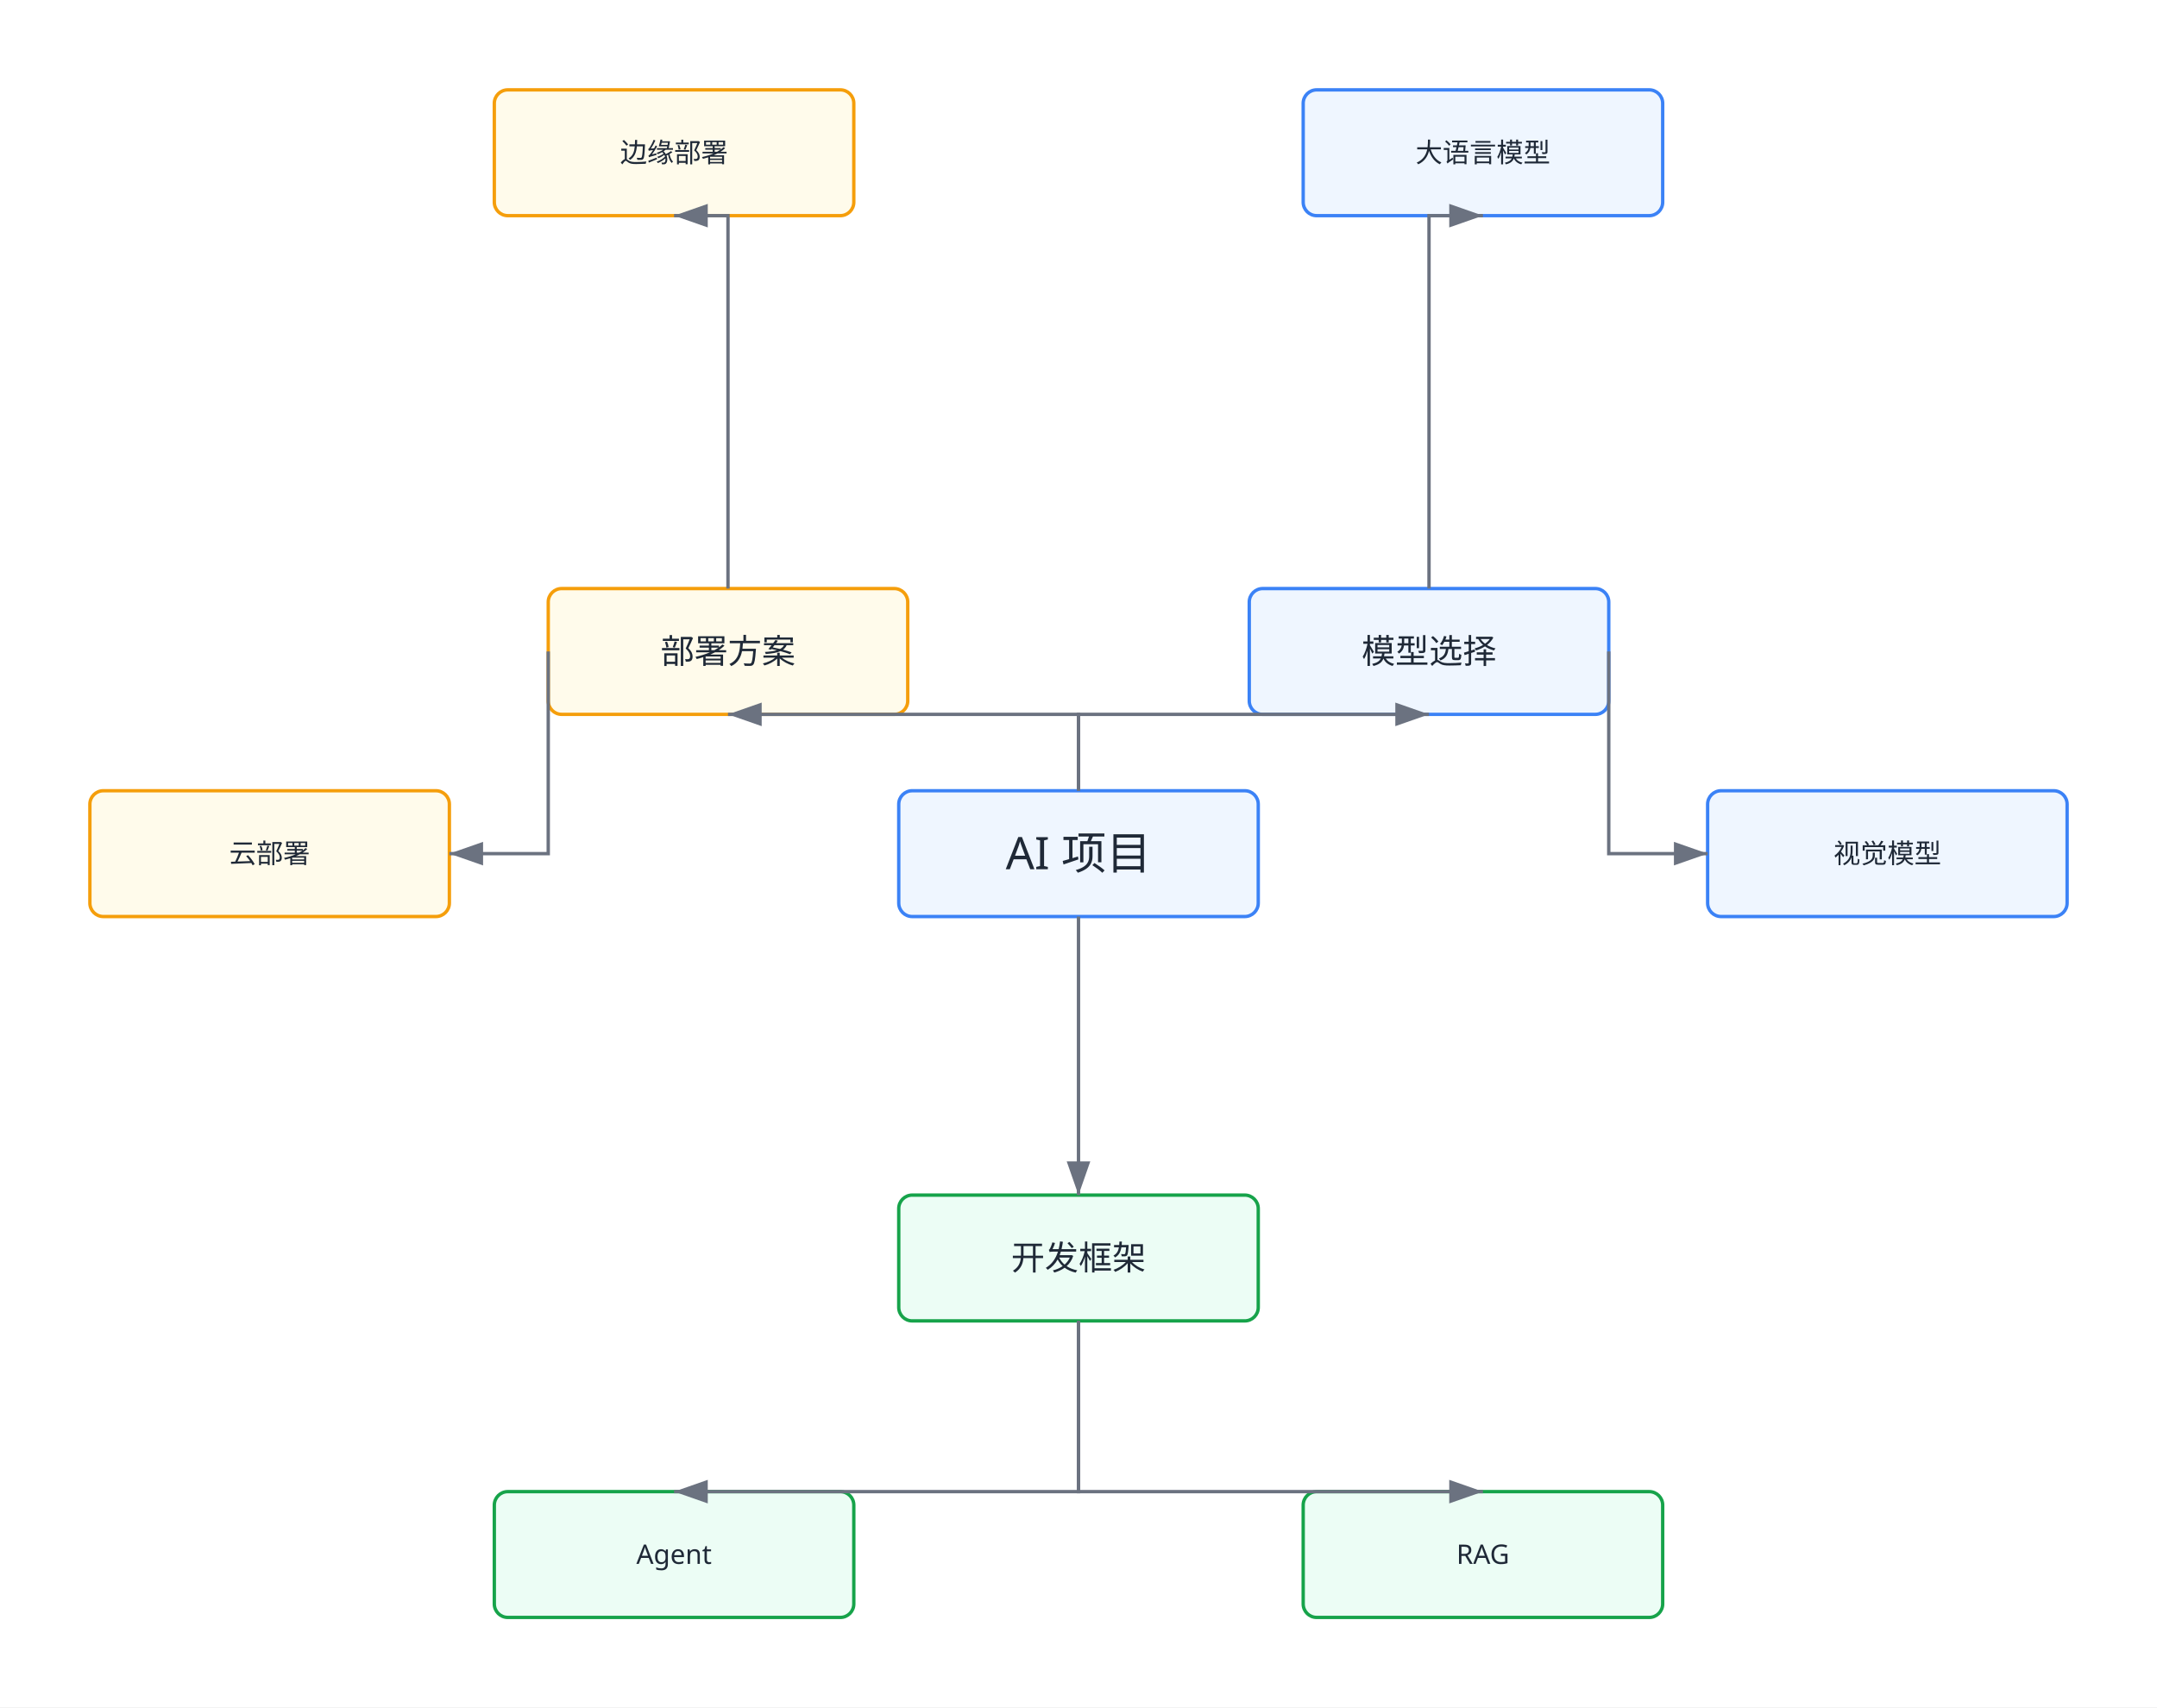
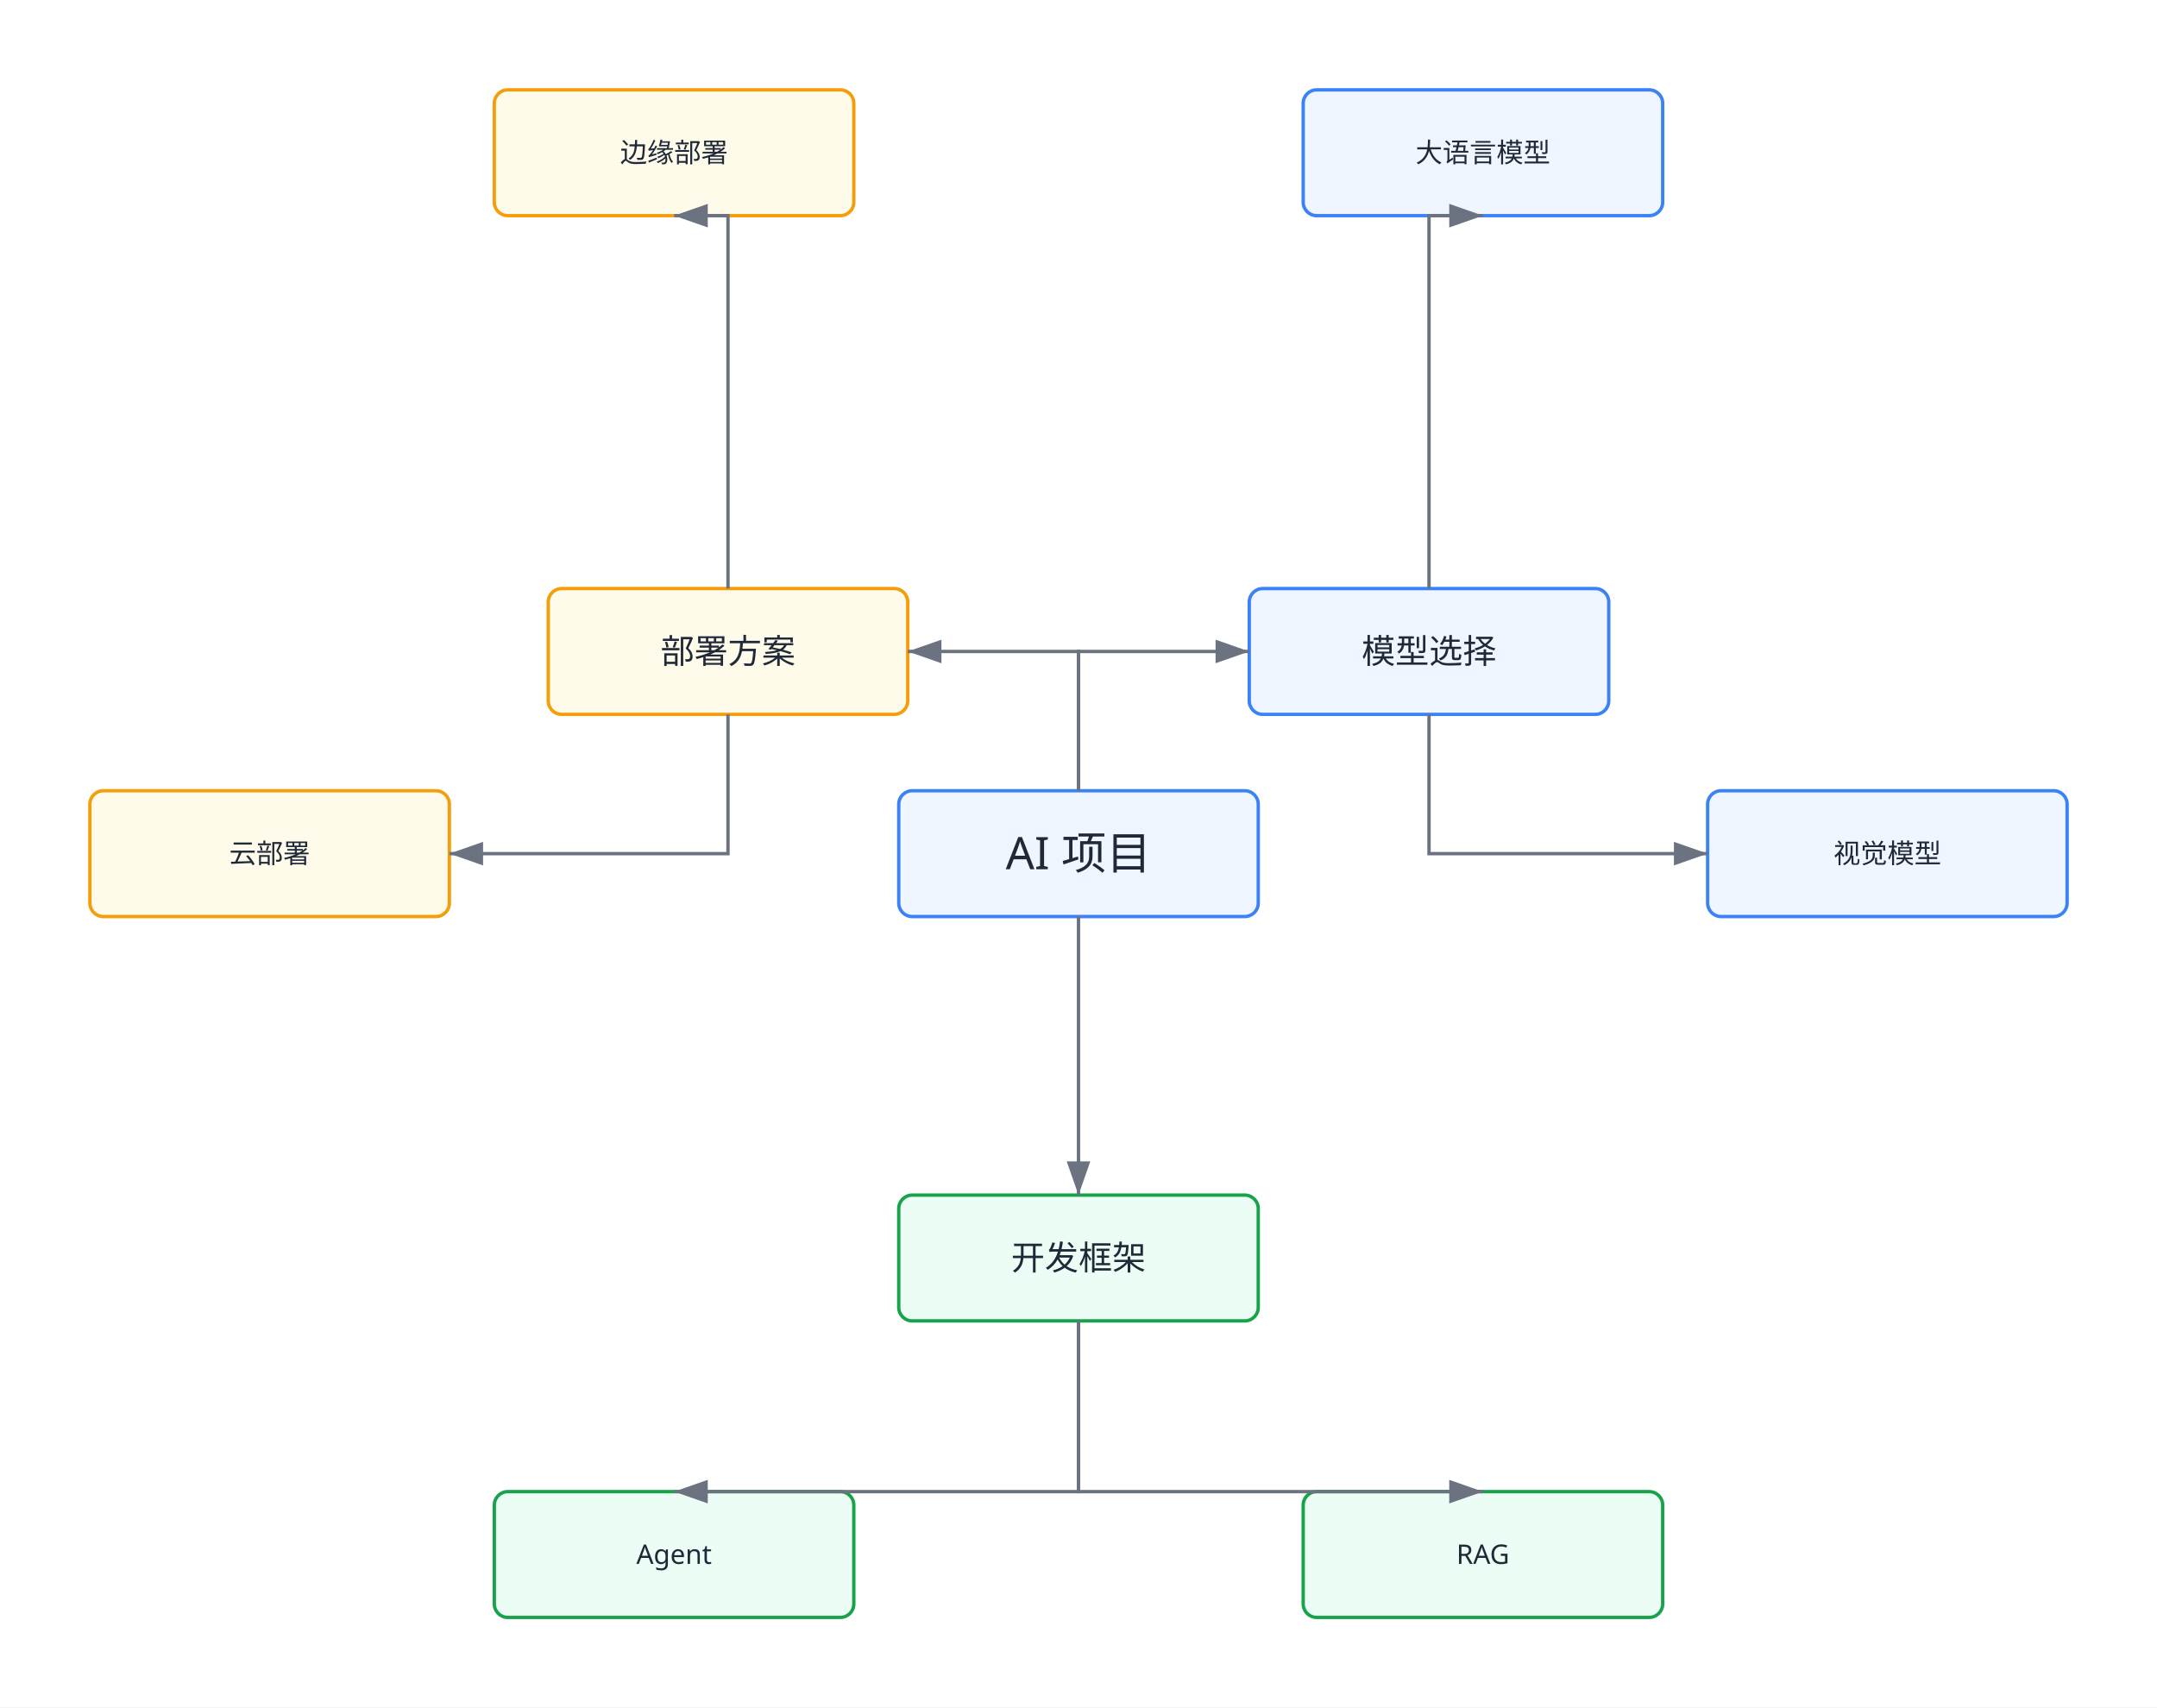
<svg xmlns="http://www.w3.org/2000/svg" width="960" height="760" viewBox="0 0 960 760">
  <defs>
    <marker id="arrowhead" markerWidth="10" markerHeight="7" refX="10" refY="3.5" orient="auto">
      <polygon points="0 0, 10 3.5, 0 7" fill="#6b7280" />
    </marker>
    <marker id="arrowhead-purple" markerWidth="10" markerHeight="7" refX="10" refY="3.5" orient="auto">
      <polygon points="0 0, 10 3.5, 0 7" fill="#7c3aed" />
    </marker>
  </defs>
  <style>.lgdl-anchors,.lgdl-edge-anchors{opacity:0;pointer-events:none;transition:opacity .12s ease}.lgdl-node:hover + .lgdl-anchors,.lgdl-class:hover + .lgdl-anchors,.lgdl-group:hover + .lgdl-anchors,.lgdl-lane:hover + .lgdl-anchors{opacity:1}.lgdl-edge:hover + .lgdl-edge-anchors,.lgdl-aggregate-edge:hover + .lgdl-edge-anchors{opacity:1}.lgdl-node.lgdl-hovered + .lgdl-anchors,.lgdl-class.lgdl-hovered + .lgdl-anchors,.lgdl-group.lgdl-hovered + .lgdl-anchors,.lgdl-lane.lgdl-hovered + .lgdl-anchors{opacity:1}.lgdl-edge.lgdl-hovered + .lgdl-edge-anchors,.lgdl-aggregate-edge.lgdl-hovered + .lgdl-edge-anchors{opacity:1}.lgdl-hovered{filter:drop-shadow(0 0 3px rgba(79,70,229,.65))}</style>
  <rect x="0" y="0" width="960" height="760" fill="#ffffff" />
  <g class="lgdl-node" data-lgdl-loc="nodes[0]">
    <rect x="400" y="352" width="160" height="56" rx="6" ry="6" fill="#eff6ff" stroke="#3b82f6" stroke-width="1.5" />
    <text x="480" y="380" font-family="'Segoe UI', 'PingFang SC', 'Microsoft YaHei', sans-serif" font-size="20" fill="#1f2937" text-anchor="middle" dominant-baseline="middle">AI 项目</text>
  </g>
  <g class="lgdl-anchors">
    <circle cx="560.0" cy="380.0" r="3" fill="#3b82f6" />
    <circle cx="560.0" cy="401.4" r="3" fill="#3b82f6" />
    <circle cx="528.5" cy="408.0" r="3" fill="#3b82f6" />
    <circle cx="508.0" cy="408.0" r="3" fill="#3b82f6" />
    <circle cx="496.2" cy="408.0" r="3" fill="#3b82f6" />
    <circle cx="487.5" cy="408.0" r="3" fill="#3b82f6" />
    <circle cx="480.0" cy="408.0" r="3" fill="#3b82f6" />
    <circle cx="472.5" cy="408.0" r="3" fill="#3b82f6" />
    <circle cx="463.8" cy="408.0" r="3" fill="#3b82f6" />
    <circle cx="452.0" cy="408.0" r="3" fill="#3b82f6" />
    <circle cx="431.5" cy="408.0" r="3" fill="#3b82f6" />
    <circle cx="400.0" cy="401.4" r="3" fill="#3b82f6" />
    <circle cx="400.0" cy="380.0" r="3" fill="#3b82f6" />
    <circle cx="400.0" cy="358.6" r="3" fill="#3b82f6" />
    <circle cx="431.5" cy="352.0" r="3" fill="#3b82f6" />
    <circle cx="452.0" cy="352.0" r="3" fill="#3b82f6" />
    <circle cx="463.8" cy="352.0" r="3" fill="#3b82f6" />
    <circle cx="472.5" cy="352.0" r="3" fill="#3b82f6" />
    <circle cx="480.0" cy="352.0" r="3" fill="#3b82f6" />
    <circle cx="487.5" cy="352.0" r="3" fill="#3b82f6" />
    <circle cx="496.2" cy="352.0" r="3" fill="#3b82f6" />
    <circle cx="508.0" cy="352.0" r="3" fill="#3b82f6" />
    <circle cx="528.5" cy="352.0" r="3" fill="#3b82f6" />
    <circle cx="560.0" cy="358.6" r="3" fill="#3b82f6" />
  </g>
  <g class="lgdl-node" data-lgdl-loc="nodes[1]">
    <rect x="556" y="262" width="160" height="56" rx="6" ry="6" fill="#eff6ff" stroke="#3b82f6" stroke-width="1.5" />
    <text x="636" y="290" font-family="'Segoe UI', 'PingFang SC', 'Microsoft YaHei', sans-serif" font-size="15" fill="#1f2937" text-anchor="middle" dominant-baseline="middle">模型选择</text>
  </g>
  <g class="lgdl-anchors">
    <circle cx="716.0" cy="290.0" r="3" fill="#3b82f6" />
    <circle cx="716.0" cy="311.4" r="3" fill="#3b82f6" />
    <circle cx="684.5" cy="318.0" r="3" fill="#3b82f6" />
    <circle cx="664.0" cy="318.0" r="3" fill="#3b82f6" />
    <circle cx="652.2" cy="318.0" r="3" fill="#3b82f6" />
    <circle cx="643.5" cy="318.0" r="3" fill="#3b82f6" />
    <circle cx="636.0" cy="318.0" r="3" fill="#3b82f6" />
    <circle cx="628.5" cy="318.0" r="3" fill="#3b82f6" />
    <circle cx="619.8" cy="318.0" r="3" fill="#3b82f6" />
    <circle cx="608.0" cy="318.0" r="3" fill="#3b82f6" />
    <circle cx="587.5" cy="318.0" r="3" fill="#3b82f6" />
    <circle cx="556.0" cy="311.4" r="3" fill="#3b82f6" />
    <circle cx="556.0" cy="290.0" r="3" fill="#3b82f6" />
    <circle cx="556.0" cy="268.6" r="3" fill="#3b82f6" />
    <circle cx="587.5" cy="262.0" r="3" fill="#3b82f6" />
    <circle cx="608.0" cy="262.0" r="3" fill="#3b82f6" />
    <circle cx="619.8" cy="262.0" r="3" fill="#3b82f6" />
    <circle cx="628.5" cy="262.0" r="3" fill="#3b82f6" />
    <circle cx="636.0" cy="262.0" r="3" fill="#3b82f6" />
    <circle cx="643.5" cy="262.0" r="3" fill="#3b82f6" />
    <circle cx="652.2" cy="262.0" r="3" fill="#3b82f6" />
    <circle cx="664.0" cy="262.0" r="3" fill="#3b82f6" />
    <circle cx="684.5" cy="262.0" r="3" fill="#3b82f6" />
    <circle cx="716.0" cy="268.6" r="3" fill="#3b82f6" />
  </g>
  <g class="lgdl-node" data-lgdl-loc="nodes[2]">
    <rect x="400" y="532" width="160" height="56" rx="6" ry="6" fill="#ecfdf5" stroke="#16a34a" stroke-width="1.5" />
    <text x="480" y="560" font-family="'Segoe UI', 'PingFang SC', 'Microsoft YaHei', sans-serif" font-size="15" fill="#1f2937" text-anchor="middle" dominant-baseline="middle">开发框架</text>
  </g>
  <g class="lgdl-anchors">
    <circle cx="560.0" cy="560.0" r="3" fill="#16a34a" />
    <circle cx="560.0" cy="581.4" r="3" fill="#16a34a" />
    <circle cx="528.5" cy="588.0" r="3" fill="#16a34a" />
    <circle cx="508.0" cy="588.0" r="3" fill="#16a34a" />
    <circle cx="496.2" cy="588.0" r="3" fill="#16a34a" />
    <circle cx="487.5" cy="588.0" r="3" fill="#16a34a" />
    <circle cx="480.0" cy="588.0" r="3" fill="#16a34a" />
    <circle cx="472.5" cy="588.0" r="3" fill="#16a34a" />
    <circle cx="463.8" cy="588.0" r="3" fill="#16a34a" />
    <circle cx="452.0" cy="588.0" r="3" fill="#16a34a" />
    <circle cx="431.5" cy="588.0" r="3" fill="#16a34a" />
    <circle cx="400.0" cy="581.4" r="3" fill="#16a34a" />
    <circle cx="400.0" cy="560.0" r="3" fill="#16a34a" />
    <circle cx="400.0" cy="538.6" r="3" fill="#16a34a" />
    <circle cx="431.5" cy="532.0" r="3" fill="#16a34a" />
    <circle cx="452.0" cy="532.0" r="3" fill="#16a34a" />
    <circle cx="463.8" cy="532.0" r="3" fill="#16a34a" />
    <circle cx="472.5" cy="532.0" r="3" fill="#16a34a" />
    <circle cx="480.0" cy="532.0" r="3" fill="#16a34a" />
    <circle cx="487.5" cy="532.0" r="3" fill="#16a34a" />
    <circle cx="496.2" cy="532.0" r="3" fill="#16a34a" />
    <circle cx="508.0" cy="532.0" r="3" fill="#16a34a" />
    <circle cx="528.5" cy="532.0" r="3" fill="#16a34a" />
    <circle cx="560.0" cy="538.6" r="3" fill="#16a34a" />
  </g>
  <g class="lgdl-node" data-lgdl-loc="nodes[3]">
    <rect x="244" y="262" width="160" height="56" rx="6" ry="6" fill="#fffbeb" stroke="#f59e0b" stroke-width="1.5" />
    <text x="324" y="290" font-family="'Segoe UI', 'PingFang SC', 'Microsoft YaHei', sans-serif" font-size="15" fill="#1f2937" text-anchor="middle" dominant-baseline="middle">部署方案</text>
  </g>
  <g class="lgdl-anchors">
    <circle cx="404.0" cy="290.0" r="3" fill="#f59e0b" />
    <circle cx="404.0" cy="311.4" r="3" fill="#f59e0b" />
    <circle cx="372.5" cy="318.0" r="3" fill="#f59e0b" />
    <circle cx="352.0" cy="318.0" r="3" fill="#f59e0b" />
    <circle cx="340.2" cy="318.0" r="3" fill="#f59e0b" />
    <circle cx="331.5" cy="318.0" r="3" fill="#f59e0b" />
    <circle cx="324.0" cy="318.0" r="3" fill="#f59e0b" />
    <circle cx="316.5" cy="318.0" r="3" fill="#f59e0b" />
    <circle cx="307.8" cy="318.0" r="3" fill="#f59e0b" />
    <circle cx="296.0" cy="318.0" r="3" fill="#f59e0b" />
    <circle cx="275.5" cy="318.0" r="3" fill="#f59e0b" />
    <circle cx="244.0" cy="311.4" r="3" fill="#f59e0b" />
    <circle cx="244.0" cy="290.0" r="3" fill="#f59e0b" />
    <circle cx="244.0" cy="268.6" r="3" fill="#f59e0b" />
    <circle cx="275.5" cy="262.0" r="3" fill="#f59e0b" />
    <circle cx="296.0" cy="262.0" r="3" fill="#f59e0b" />
    <circle cx="307.8" cy="262.0" r="3" fill="#f59e0b" />
    <circle cx="316.5" cy="262.0" r="3" fill="#f59e0b" />
    <circle cx="324.0" cy="262.0" r="3" fill="#f59e0b" />
    <circle cx="331.5" cy="262.0" r="3" fill="#f59e0b" />
    <circle cx="340.2" cy="262.0" r="3" fill="#f59e0b" />
    <circle cx="352.0" cy="262.0" r="3" fill="#f59e0b" />
    <circle cx="372.5" cy="262.0" r="3" fill="#f59e0b" />
    <circle cx="404.0" cy="268.6" r="3" fill="#f59e0b" />
  </g>
  <g class="lgdl-node" data-lgdl-loc="nodes[4]">
    <rect x="580" y="40" width="160" height="56" rx="6" ry="6" fill="#eff6ff" stroke="#3b82f6" stroke-width="1.5" />
    <text x="660" y="68" font-family="'Segoe UI', 'PingFang SC', 'Microsoft YaHei', sans-serif" font-size="12" fill="#1f2937" text-anchor="middle" dominant-baseline="middle">大语言模型</text>
  </g>
  <g class="lgdl-anchors">
    <circle cx="740.0" cy="68.0" r="3" fill="#3b82f6" />
    <circle cx="740.0" cy="89.4" r="3" fill="#3b82f6" />
    <circle cx="708.5" cy="96.0" r="3" fill="#3b82f6" />
    <circle cx="688.0" cy="96.0" r="3" fill="#3b82f6" />
    <circle cx="676.2" cy="96.0" r="3" fill="#3b82f6" />
    <circle cx="667.5" cy="96.0" r="3" fill="#3b82f6" />
    <circle cx="660.0" cy="96.0" r="3" fill="#3b82f6" />
    <circle cx="652.5" cy="96.0" r="3" fill="#3b82f6" />
    <circle cx="643.8" cy="96.0" r="3" fill="#3b82f6" />
    <circle cx="632.0" cy="96.0" r="3" fill="#3b82f6" />
    <circle cx="611.5" cy="96.0" r="3" fill="#3b82f6" />
    <circle cx="580.0" cy="89.4" r="3" fill="#3b82f6" />
    <circle cx="580.0" cy="68.0" r="3" fill="#3b82f6" />
    <circle cx="580.0" cy="46.6" r="3" fill="#3b82f6" />
    <circle cx="611.5" cy="40.0" r="3" fill="#3b82f6" />
    <circle cx="632.0" cy="40.0" r="3" fill="#3b82f6" />
    <circle cx="643.8" cy="40.0" r="3" fill="#3b82f6" />
    <circle cx="652.5" cy="40.0" r="3" fill="#3b82f6" />
    <circle cx="660.0" cy="40.0" r="3" fill="#3b82f6" />
    <circle cx="667.5" cy="40.0" r="3" fill="#3b82f6" />
    <circle cx="676.2" cy="40.0" r="3" fill="#3b82f6" />
    <circle cx="688.0" cy="40.0" r="3" fill="#3b82f6" />
    <circle cx="708.5" cy="40.0" r="3" fill="#3b82f6" />
    <circle cx="740.0" cy="46.6" r="3" fill="#3b82f6" />
  </g>
  <g class="lgdl-node" data-lgdl-loc="nodes[5]">
    <rect x="760" y="352" width="160" height="56" rx="6" ry="6" fill="#eff6ff" stroke="#3b82f6" stroke-width="1.5" />
    <text x="840" y="380" font-family="'Segoe UI', 'PingFang SC', 'Microsoft YaHei', sans-serif" font-size="12" fill="#1f2937" text-anchor="middle" dominant-baseline="middle">视觉模型</text>
  </g>
  <g class="lgdl-anchors">
    <circle cx="920.0" cy="380.0" r="3" fill="#3b82f6" />
    <circle cx="920.0" cy="401.4" r="3" fill="#3b82f6" />
    <circle cx="888.5" cy="408.0" r="3" fill="#3b82f6" />
    <circle cx="868.0" cy="408.0" r="3" fill="#3b82f6" />
    <circle cx="856.2" cy="408.0" r="3" fill="#3b82f6" />
    <circle cx="847.5" cy="408.0" r="3" fill="#3b82f6" />
    <circle cx="840.0" cy="408.0" r="3" fill="#3b82f6" />
    <circle cx="832.5" cy="408.0" r="3" fill="#3b82f6" />
    <circle cx="823.8" cy="408.0" r="3" fill="#3b82f6" />
    <circle cx="812.0" cy="408.0" r="3" fill="#3b82f6" />
    <circle cx="791.5" cy="408.0" r="3" fill="#3b82f6" />
    <circle cx="760.0" cy="401.4" r="3" fill="#3b82f6" />
    <circle cx="760.0" cy="380.0" r="3" fill="#3b82f6" />
    <circle cx="760.0" cy="358.6" r="3" fill="#3b82f6" />
    <circle cx="791.5" cy="352.0" r="3" fill="#3b82f6" />
    <circle cx="812.0" cy="352.0" r="3" fill="#3b82f6" />
    <circle cx="823.8" cy="352.0" r="3" fill="#3b82f6" />
    <circle cx="832.5" cy="352.0" r="3" fill="#3b82f6" />
    <circle cx="840.0" cy="352.0" r="3" fill="#3b82f6" />
    <circle cx="847.5" cy="352.0" r="3" fill="#3b82f6" />
    <circle cx="856.2" cy="352.0" r="3" fill="#3b82f6" />
    <circle cx="868.0" cy="352.0" r="3" fill="#3b82f6" />
    <circle cx="888.5" cy="352.0" r="3" fill="#3b82f6" />
    <circle cx="920.0" cy="358.6" r="3" fill="#3b82f6" />
  </g>
  <g class="lgdl-node" data-lgdl-loc="nodes[6]">
    <rect x="580" y="664" width="160" height="56" rx="6" ry="6" fill="#ecfdf5" stroke="#16a34a" stroke-width="1.5" />
    <text x="660" y="692" font-family="'Segoe UI', 'PingFang SC', 'Microsoft YaHei', sans-serif" font-size="12" fill="#1f2937" text-anchor="middle" dominant-baseline="middle">RAG</text>
  </g>
  <g class="lgdl-anchors">
    <circle cx="740.0" cy="692.0" r="3" fill="#16a34a" />
    <circle cx="740.0" cy="713.4" r="3" fill="#16a34a" />
    <circle cx="708.5" cy="720.0" r="3" fill="#16a34a" />
    <circle cx="688.0" cy="720.0" r="3" fill="#16a34a" />
    <circle cx="676.2" cy="720.0" r="3" fill="#16a34a" />
    <circle cx="667.5" cy="720.0" r="3" fill="#16a34a" />
    <circle cx="660.0" cy="720.0" r="3" fill="#16a34a" />
    <circle cx="652.5" cy="720.0" r="3" fill="#16a34a" />
    <circle cx="643.8" cy="720.0" r="3" fill="#16a34a" />
    <circle cx="632.0" cy="720.0" r="3" fill="#16a34a" />
    <circle cx="611.5" cy="720.0" r="3" fill="#16a34a" />
    <circle cx="580.0" cy="713.4" r="3" fill="#16a34a" />
    <circle cx="580.0" cy="692.0" r="3" fill="#16a34a" />
    <circle cx="580.0" cy="670.6" r="3" fill="#16a34a" />
    <circle cx="611.5" cy="664.0" r="3" fill="#16a34a" />
    <circle cx="632.0" cy="664.0" r="3" fill="#16a34a" />
    <circle cx="643.8" cy="664.0" r="3" fill="#16a34a" />
    <circle cx="652.5" cy="664.0" r="3" fill="#16a34a" />
    <circle cx="660.0" cy="664.0" r="3" fill="#16a34a" />
    <circle cx="667.5" cy="664.0" r="3" fill="#16a34a" />
    <circle cx="676.2" cy="664.0" r="3" fill="#16a34a" />
    <circle cx="688.0" cy="664.0" r="3" fill="#16a34a" />
    <circle cx="708.5" cy="664.0" r="3" fill="#16a34a" />
    <circle cx="740.0" cy="670.6" r="3" fill="#16a34a" />
  </g>
  <g class="lgdl-node" data-lgdl-loc="nodes[7]">
    <rect x="220" y="664" width="160" height="56" rx="6" ry="6" fill="#ecfdf5" stroke="#16a34a" stroke-width="1.5" />
    <text x="300" y="692" font-family="'Segoe UI', 'PingFang SC', 'Microsoft YaHei', sans-serif" font-size="12" fill="#1f2937" text-anchor="middle" dominant-baseline="middle">Agent</text>
  </g>
  <g class="lgdl-anchors">
    <circle cx="380.0" cy="692.0" r="3" fill="#16a34a" />
    <circle cx="380.0" cy="713.4" r="3" fill="#16a34a" />
    <circle cx="348.5" cy="720.0" r="3" fill="#16a34a" />
    <circle cx="328.0" cy="720.0" r="3" fill="#16a34a" />
    <circle cx="316.2" cy="720.0" r="3" fill="#16a34a" />
    <circle cx="307.5" cy="720.0" r="3" fill="#16a34a" />
    <circle cx="300.0" cy="720.0" r="3" fill="#16a34a" />
    <circle cx="292.5" cy="720.0" r="3" fill="#16a34a" />
    <circle cx="283.8" cy="720.0" r="3" fill="#16a34a" />
    <circle cx="272.0" cy="720.0" r="3" fill="#16a34a" />
    <circle cx="251.5" cy="720.0" r="3" fill="#16a34a" />
    <circle cx="220.0" cy="713.4" r="3" fill="#16a34a" />
    <circle cx="220.0" cy="692.0" r="3" fill="#16a34a" />
    <circle cx="220.0" cy="670.6" r="3" fill="#16a34a" />
    <circle cx="251.5" cy="664.0" r="3" fill="#16a34a" />
    <circle cx="272.0" cy="664.0" r="3" fill="#16a34a" />
    <circle cx="283.8" cy="664.0" r="3" fill="#16a34a" />
    <circle cx="292.5" cy="664.0" r="3" fill="#16a34a" />
    <circle cx="300.0" cy="664.0" r="3" fill="#16a34a" />
    <circle cx="307.5" cy="664.0" r="3" fill="#16a34a" />
    <circle cx="316.2" cy="664.0" r="3" fill="#16a34a" />
    <circle cx="328.0" cy="664.0" r="3" fill="#16a34a" />
    <circle cx="348.5" cy="664.0" r="3" fill="#16a34a" />
    <circle cx="380.0" cy="670.6" r="3" fill="#16a34a" />
  </g>
  <g class="lgdl-node" data-lgdl-loc="nodes[8]">
    <rect x="40" y="352" width="160" height="56" rx="6" ry="6" fill="#fffbeb" stroke="#f59e0b" stroke-width="1.5" />
    <text x="120" y="380" font-family="'Segoe UI', 'PingFang SC', 'Microsoft YaHei', sans-serif" font-size="12" fill="#1f2937" text-anchor="middle" dominant-baseline="middle">云部署</text>
  </g>
  <g class="lgdl-anchors">
    <circle cx="200.0" cy="380.0" r="3" fill="#f59e0b" />
    <circle cx="200.0" cy="401.4" r="3" fill="#f59e0b" />
    <circle cx="168.5" cy="408.0" r="3" fill="#f59e0b" />
    <circle cx="148.0" cy="408.0" r="3" fill="#f59e0b" />
    <circle cx="136.2" cy="408.0" r="3" fill="#f59e0b" />
    <circle cx="127.5" cy="408.0" r="3" fill="#f59e0b" />
    <circle cx="120.0" cy="408.0" r="3" fill="#f59e0b" />
    <circle cx="112.5" cy="408.0" r="3" fill="#f59e0b" />
    <circle cx="103.8" cy="408.0" r="3" fill="#f59e0b" />
    <circle cx="92.0" cy="408.0" r="3" fill="#f59e0b" />
    <circle cx="71.5" cy="408.0" r="3" fill="#f59e0b" />
    <circle cx="40.0" cy="401.4" r="3" fill="#f59e0b" />
    <circle cx="40.0" cy="380.0" r="3" fill="#f59e0b" />
    <circle cx="40.0" cy="358.6" r="3" fill="#f59e0b" />
    <circle cx="71.5" cy="352.0" r="3" fill="#f59e0b" />
    <circle cx="92.0" cy="352.0" r="3" fill="#f59e0b" />
    <circle cx="103.8" cy="352.0" r="3" fill="#f59e0b" />
    <circle cx="112.5" cy="352.0" r="3" fill="#f59e0b" />
    <circle cx="120.0" cy="352.0" r="3" fill="#f59e0b" />
    <circle cx="127.5" cy="352.0" r="3" fill="#f59e0b" />
    <circle cx="136.2" cy="352.0" r="3" fill="#f59e0b" />
    <circle cx="148.0" cy="352.0" r="3" fill="#f59e0b" />
    <circle cx="168.5" cy="352.0" r="3" fill="#f59e0b" />
    <circle cx="200.0" cy="358.6" r="3" fill="#f59e0b" />
  </g>
  <g class="lgdl-node" data-lgdl-loc="nodes[9]">
    <rect x="220" y="40" width="160" height="56" rx="6" ry="6" fill="#fffbeb" stroke="#f59e0b" stroke-width="1.5" />
    <text x="300" y="68" font-family="'Segoe UI', 'PingFang SC', 'Microsoft YaHei', sans-serif" font-size="12" fill="#1f2937" text-anchor="middle" dominant-baseline="middle">边缘部署</text>
  </g>
  <g class="lgdl-anchors">
    <circle cx="380.0" cy="68.0" r="3" fill="#f59e0b" />
    <circle cx="380.0" cy="89.4" r="3" fill="#f59e0b" />
    <circle cx="348.5" cy="96.0" r="3" fill="#f59e0b" />
    <circle cx="328.0" cy="96.0" r="3" fill="#f59e0b" />
    <circle cx="316.2" cy="96.0" r="3" fill="#f59e0b" />
    <circle cx="307.5" cy="96.0" r="3" fill="#f59e0b" />
    <circle cx="300.0" cy="96.0" r="3" fill="#f59e0b" />
    <circle cx="292.5" cy="96.0" r="3" fill="#f59e0b" />
    <circle cx="283.8" cy="96.0" r="3" fill="#f59e0b" />
    <circle cx="272.0" cy="96.0" r="3" fill="#f59e0b" />
    <circle cx="251.5" cy="96.0" r="3" fill="#f59e0b" />
    <circle cx="220.0" cy="89.4" r="3" fill="#f59e0b" />
    <circle cx="220.0" cy="68.0" r="3" fill="#f59e0b" />
    <circle cx="220.0" cy="46.6" r="3" fill="#f59e0b" />
    <circle cx="251.5" cy="40.0" r="3" fill="#f59e0b" />
    <circle cx="272.0" cy="40.0" r="3" fill="#f59e0b" />
    <circle cx="283.8" cy="40.0" r="3" fill="#f59e0b" />
    <circle cx="292.5" cy="40.0" r="3" fill="#f59e0b" />
    <circle cx="300.0" cy="40.0" r="3" fill="#f59e0b" />
    <circle cx="307.5" cy="40.0" r="3" fill="#f59e0b" />
    <circle cx="316.2" cy="40.0" r="3" fill="#f59e0b" />
    <circle cx="328.0" cy="40.0" r="3" fill="#f59e0b" />
    <circle cx="348.5" cy="40.0" r="3" fill="#f59e0b" />
    <circle cx="380.0" cy="46.6" r="3" fill="#f59e0b" />
  </g>
  <g class="lgdl-edge" data-lgdl-loc="edges[0]">
-     <path d="M 480,352 L 480,318 L 636,318" fill="none" stroke="#6b7280" stroke-width="1.5" marker-end="url(#arrowhead)" />
+     <path d="M 480,352 L 480,290 L 556,290" fill="none" stroke="#6b7280" stroke-width="1.5" marker-end="url(#arrowhead)" />
  </g>
  <g class="lgdl-edge-anchors">
    <circle cx="480.0" cy="352.0" r="3.5" fill="#6b7280" />
-     <circle cx="636.0" cy="318.0" r="3.5" fill="#6b7280" />
+     <circle cx="556.0" cy="290.0" r="3.5" fill="#6b7280" />
  </g>
  <g class="lgdl-edge" data-lgdl-loc="edges[1]">
    <path d="M 480,408 L 480,532" fill="none" stroke="#6b7280" stroke-width="1.5" marker-end="url(#arrowhead)" />
  </g>
  <g class="lgdl-edge-anchors">
    <circle cx="480.0" cy="408.0" r="3.5" fill="#6b7280" />
    <circle cx="480.0" cy="532.0" r="3.5" fill="#6b7280" />
  </g>
  <g class="lgdl-edge" data-lgdl-loc="edges[2]">
-     <path d="M 480,352 L 480,318 L 324,318" fill="none" stroke="#6b7280" stroke-width="1.5" marker-end="url(#arrowhead)" />
+     <path d="M 480,352 L 480,290 L 404,290" fill="none" stroke="#6b7280" stroke-width="1.5" marker-end="url(#arrowhead)" />
  </g>
  <g class="lgdl-edge-anchors">
    <circle cx="480.0" cy="352.0" r="3.5" fill="#6b7280" />
-     <circle cx="324.0" cy="318.0" r="3.5" fill="#6b7280" />
+     <circle cx="404.0" cy="290.0" r="3.5" fill="#6b7280" />
  </g>
  <g class="lgdl-edge" data-lgdl-loc="edges[3]">
    <path d="M 636,262 L 636,96 L 660,96" fill="none" stroke="#6b7280" stroke-width="1.5" marker-end="url(#arrowhead)" />
  </g>
  <g class="lgdl-edge-anchors">
    <circle cx="636.0" cy="262.0" r="3.5" fill="#6b7280" />
    <circle cx="660.0" cy="96.0" r="3.5" fill="#6b7280" />
  </g>
  <g class="lgdl-edge" data-lgdl-loc="edges[4]">
-     <path d="M 716,290 L 716,380 L 760,380" fill="none" stroke="#6b7280" stroke-width="1.5" marker-end="url(#arrowhead)" />
-   </g>
-   <g class="lgdl-edge-anchors">
-     <circle cx="716.0" cy="290.0" r="3.5" fill="#6b7280" />
+     <path d="M 636,318 L 636,380 L 760,380" fill="none" stroke="#6b7280" stroke-width="1.5" marker-end="url(#arrowhead)" />
+   </g>
+   <g class="lgdl-edge-anchors">
+     <circle cx="636.0" cy="318.0" r="3.5" fill="#6b7280" />
    <circle cx="760.0" cy="380.0" r="3.5" fill="#6b7280" />
  </g>
  <g class="lgdl-edge" data-lgdl-loc="edges[5]">
    <path d="M 480,588 L 480,664 L 660,664" fill="none" stroke="#6b7280" stroke-width="1.5" marker-end="url(#arrowhead)" />
  </g>
  <g class="lgdl-edge-anchors">
    <circle cx="480.0" cy="588.0" r="3.5" fill="#6b7280" />
    <circle cx="660.0" cy="664.0" r="3.5" fill="#6b7280" />
  </g>
  <g class="lgdl-edge" data-lgdl-loc="edges[6]">
    <path d="M 480,588 L 480,664 L 300,664" fill="none" stroke="#6b7280" stroke-width="1.5" marker-end="url(#arrowhead)" />
  </g>
  <g class="lgdl-edge-anchors">
    <circle cx="480.0" cy="588.0" r="3.5" fill="#6b7280" />
    <circle cx="300.0" cy="664.0" r="3.5" fill="#6b7280" />
  </g>
  <g class="lgdl-edge" data-lgdl-loc="edges[7]">
-     <path d="M 244,290 L 244,380 L 200,380" fill="none" stroke="#6b7280" stroke-width="1.5" marker-end="url(#arrowhead)" />
-   </g>
-   <g class="lgdl-edge-anchors">
-     <circle cx="244.0" cy="290.0" r="3.5" fill="#6b7280" />
+     <path d="M 324,318 L 324,380 L 200,380" fill="none" stroke="#6b7280" stroke-width="1.5" marker-end="url(#arrowhead)" />
+   </g>
+   <g class="lgdl-edge-anchors">
+     <circle cx="324.0" cy="318.0" r="3.5" fill="#6b7280" />
    <circle cx="200.0" cy="380.0" r="3.5" fill="#6b7280" />
  </g>
  <g class="lgdl-edge" data-lgdl-loc="edges[8]">
    <path d="M 324,262 L 324,96 L 300,96" fill="none" stroke="#6b7280" stroke-width="1.5" marker-end="url(#arrowhead)" />
  </g>
  <g class="lgdl-edge-anchors">
    <circle cx="324.0" cy="262.0" r="3.5" fill="#6b7280" />
    <circle cx="300.0" cy="96.0" r="3.5" fill="#6b7280" />
  </g>
</svg>
